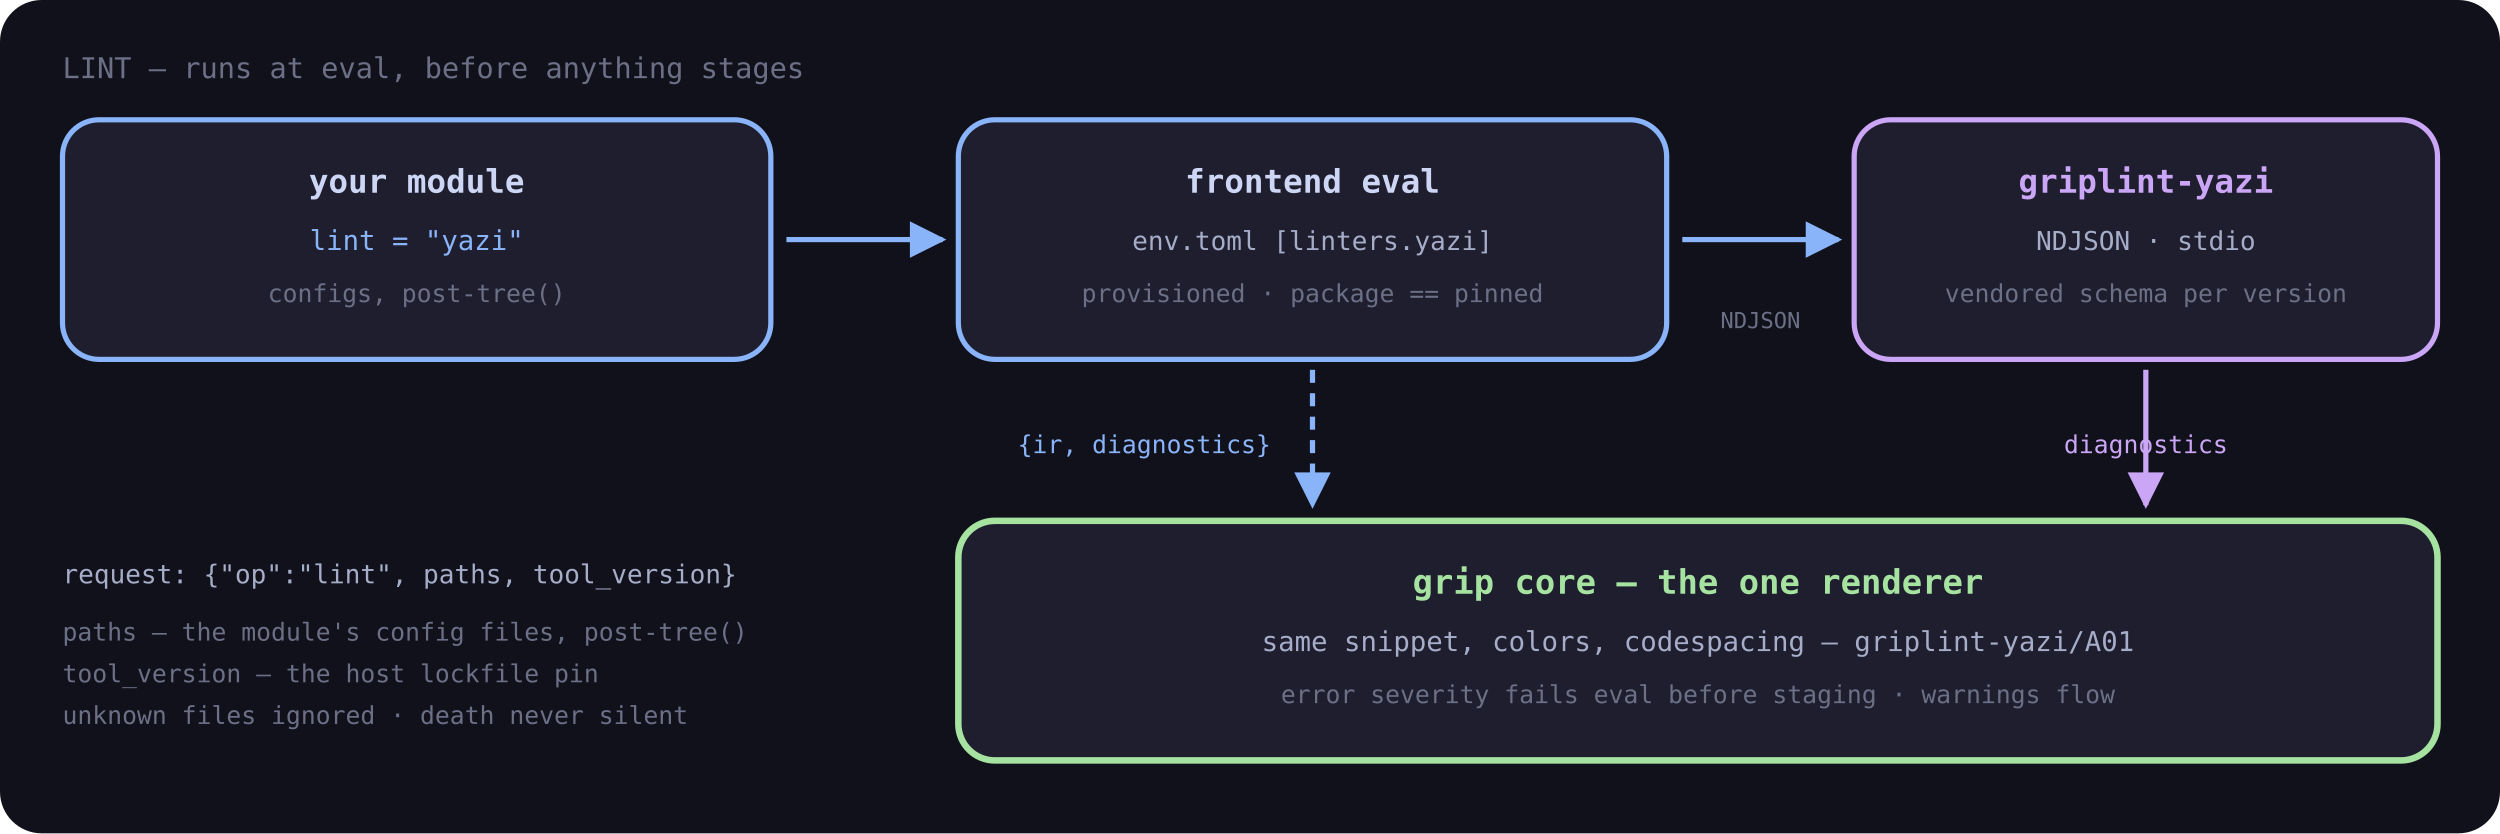
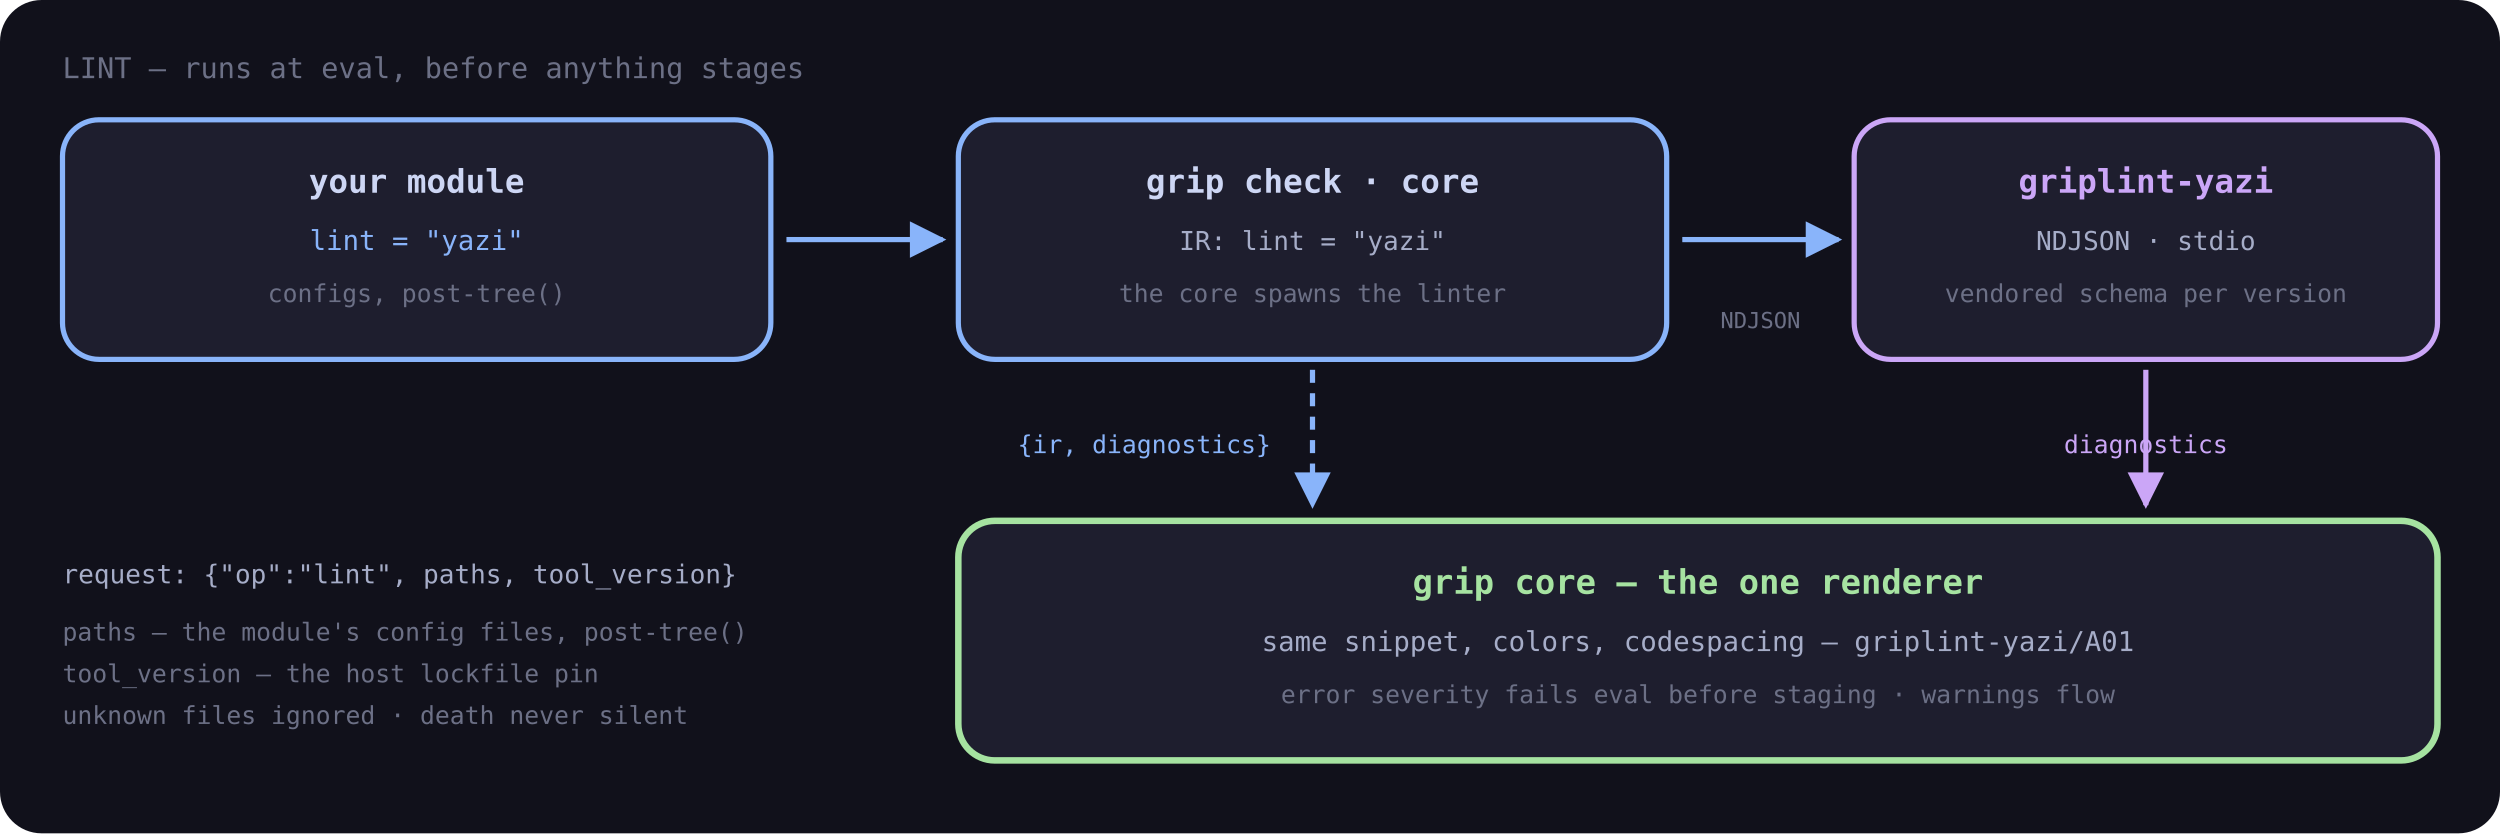
<svg xmlns="http://www.w3.org/2000/svg" viewBox="0 0 960 320" font-family="DejaVu Sans Mono, monospace">
  <defs>
    <marker id="arr" viewBox="0 0 10 10" refX="9" refY="5" markerWidth="7" markerHeight="7" orient="auto-start-reverse">
      <path d="M 0 0 L 10 5 L 0 10 z" fill="#89b4fa" />
    </marker>
    <marker id="arrg" viewBox="0 0 10 10" refX="9" refY="5" markerWidth="7" markerHeight="7" orient="auto-start-reverse">
      <path d="M 0 0 L 10 5 L 0 10 z" fill="#a6e3a1" />
    </marker>
    <marker id="arrm" viewBox="0 0 10 10" refX="9" refY="5" markerWidth="7" markerHeight="7" orient="auto-start-reverse">
      <path d="M 0 0 L 10 5 L 0 10 z" fill="#cba6f7" />
    </marker>
  </defs>
  <rect width="960" height="320" rx="16" fill="#11111b" />
  <text x="24" y="30" font-size="11" fill="#6c7086">LINT — runs at eval, before anything stages</text>
  <rect x="24" y="46" width="272" height="92" rx="14" fill="#1e1e2e" stroke="#89b4fa" stroke-width="2" />
  <text x="160" y="74" text-anchor="middle" font-size="12.5" font-weight="bold" fill="#cdd6f4">your module</text>
  <text x="160" y="96" text-anchor="middle" font-size="10.5" fill="#89b4fa">lint = "yazi"</text>
  <text x="160" y="116" text-anchor="middle" font-size="9.5" fill="#6c7086">configs, post-tree()</text>
  <line x1="302" y1="92" x2="362" y2="92" stroke="#89b4fa" stroke-width="2" marker-end="url(#arr)" />
  <rect x="368" y="46" width="272" height="92" rx="14" fill="#1e1e2e" stroke="#89b4fa" stroke-width="2" />
-   <text x="504" y="74" text-anchor="middle" font-size="12.5" font-weight="bold" fill="#cdd6f4">frontend eval</text>
-   <text x="504" y="96" text-anchor="middle" font-size="10" fill="#a6adc8">env.toml [linters.yazi]</text>
-   <text x="504" y="116" text-anchor="middle" font-size="9.5" fill="#6c7086">provisioned · package == pinned</text>
+   <text x="504" y="74" text-anchor="middle" font-size="12.5" font-weight="bold" fill="#cdd6f4">grip check · core</text>
+   <text x="504" y="96" text-anchor="middle" font-size="10" fill="#a6adc8">IR: lint = "yazi"</text>
+   <text x="504" y="116" text-anchor="middle" font-size="9.5" fill="#6c7086">the core spawns the linter</text>
  <line x1="646" y1="92" x2="706" y2="92" stroke="#89b4fa" stroke-width="2" marker-end="url(#arr)" />
  <text x="676" y="126" text-anchor="middle" font-size="8.5" fill="#6c7086">NDJSON</text>
  <rect x="712" y="46" width="224" height="92" rx="14" fill="#1e1e2e" stroke="#cba6f7" stroke-width="2" />
  <text x="824" y="74" text-anchor="middle" font-size="12.5" font-weight="bold" fill="#cba6f7">griplint-yazi</text>
  <text x="824" y="96" text-anchor="middle" font-size="10" fill="#a6adc8">NDJSON · stdio</text>
  <text x="824" y="116" text-anchor="middle" font-size="9.5" fill="#6c7086">vendored schema per version</text>
  <line x1="504" y1="142" x2="504" y2="194" stroke="#89b4fa" stroke-width="2" stroke-dasharray="5 4" marker-end="url(#arr)" />
  <text x="488" y="174" text-anchor="end" font-size="9.5" fill="#89b4fa">{ir, diagnostics}</text>
  <line x1="824" y1="142" x2="824" y2="194" stroke="#cba6f7" stroke-width="2" marker-end="url(#arrm)" />
  <text x="824" y="174" text-anchor="middle" font-size="9.5" fill="#cba6f7">diagnostics</text>
  <rect x="368" y="200" width="568" height="92" rx="14" fill="#1e1e2e" stroke="#a6e3a1" stroke-width="2.5" />
  <text x="652" y="228" text-anchor="middle" font-size="13" font-weight="bold" fill="#a6e3a1">grip core — the one renderer</text>
  <text x="652" y="250" text-anchor="middle" font-size="10.5" fill="#a6adc8">same snippet, colors, codespacing — griplint-yazi/A01</text>
  <text x="652" y="270" text-anchor="middle" font-size="9.5" fill="#6c7086">error severity fails eval before staging · warnings flow</text>
  <text x="24" y="224" font-size="10" fill="#a6adc8">request: {"op":"lint", paths, tool_version}</text>
  <text x="24" y="246" font-size="9.5" fill="#6c7086">paths — the module's config files, post-tree()</text>
  <text x="24" y="262" font-size="9.5" fill="#6c7086">tool_version — the host lockfile pin</text>
  <text x="24" y="278" font-size="9.5" fill="#6c7086">unknown files ignored · death never silent</text>
</svg>
